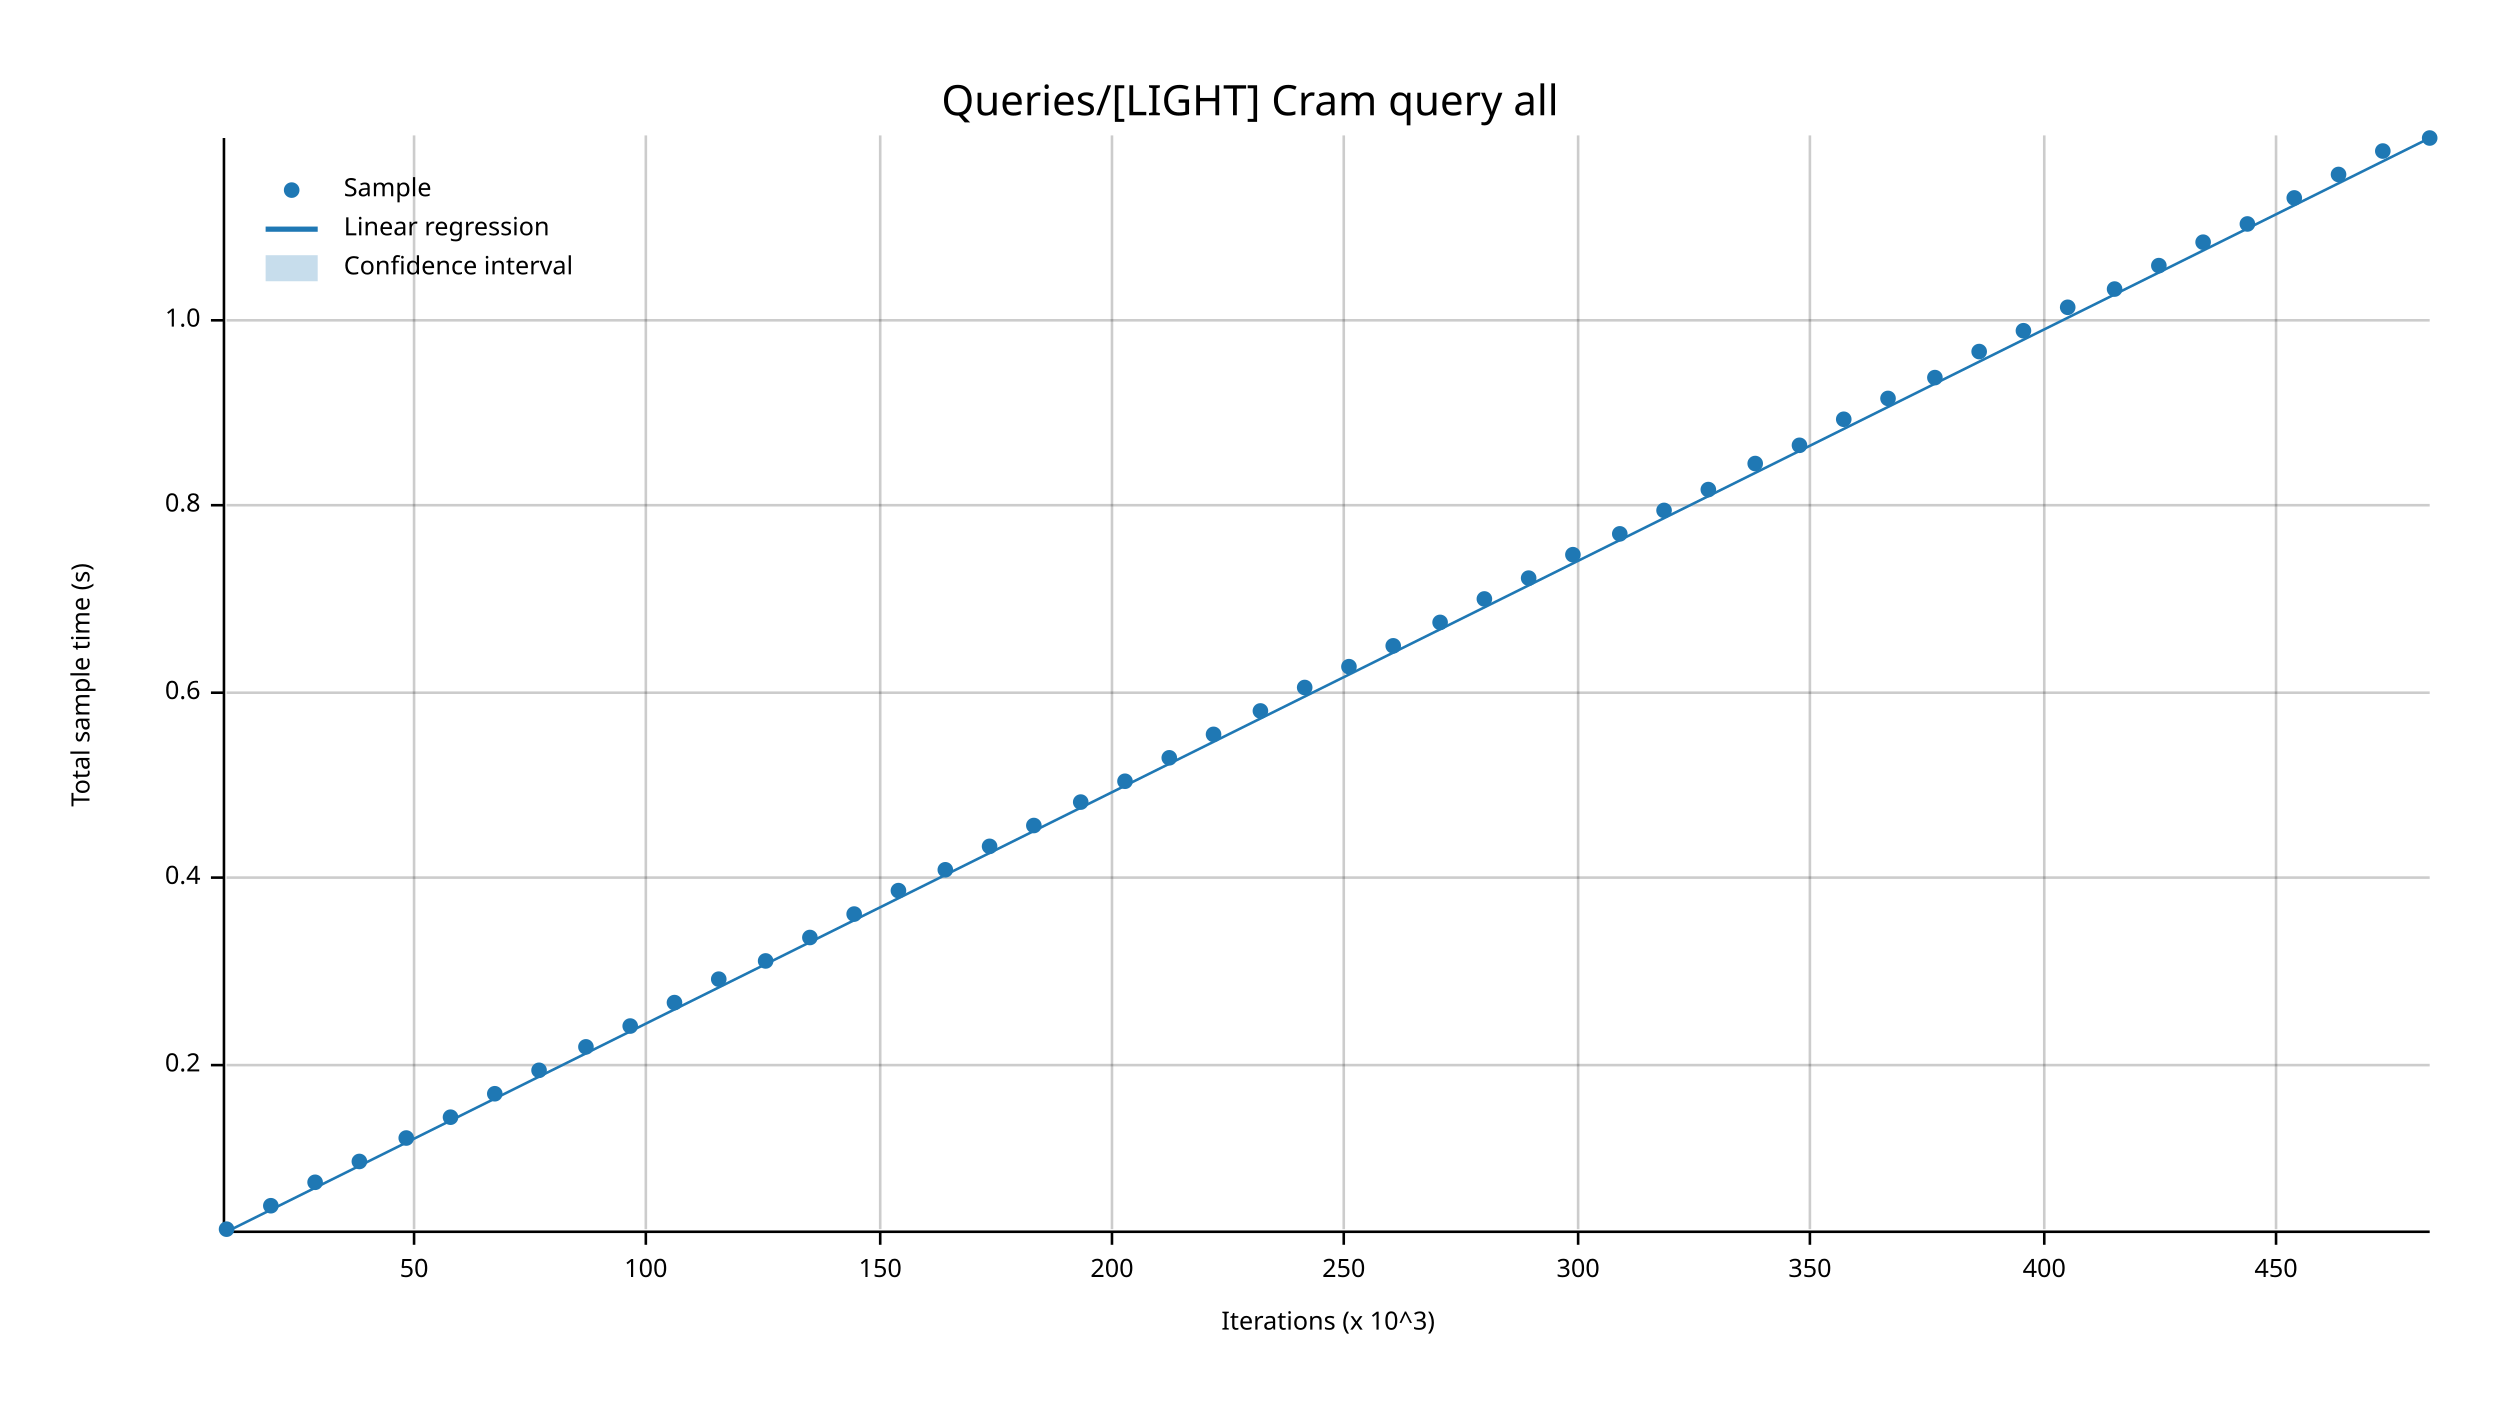
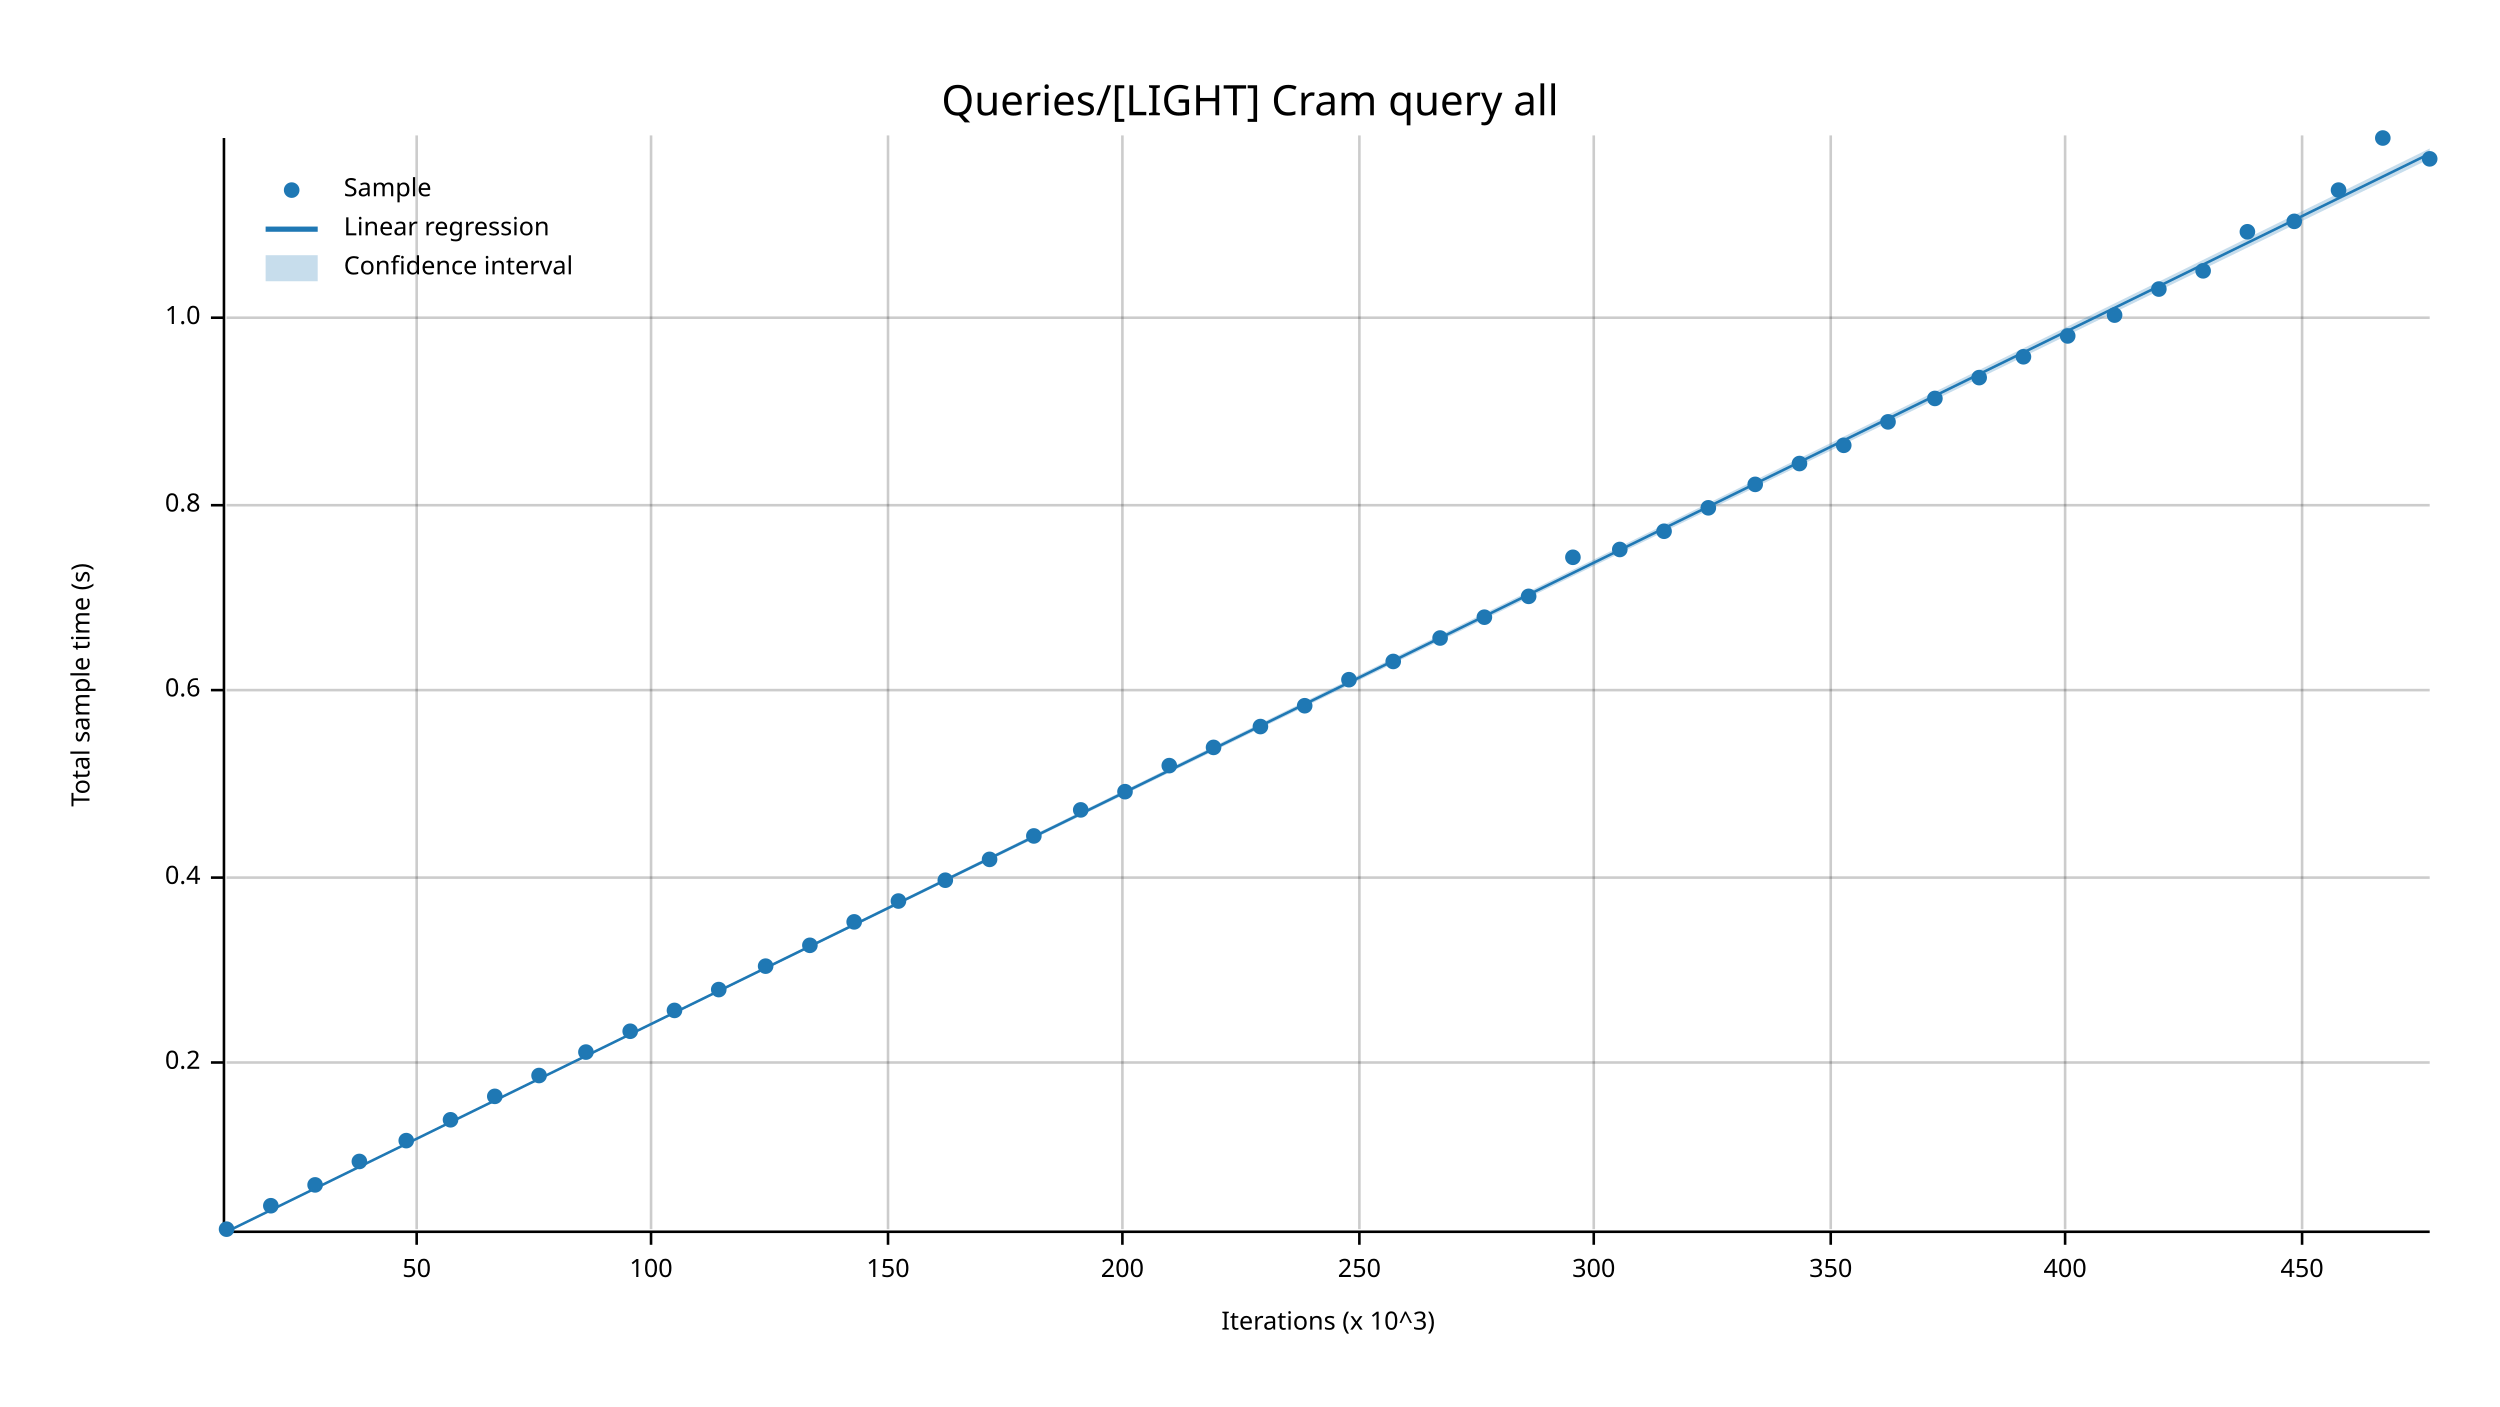
<svg xmlns="http://www.w3.org/2000/svg" width="960" height="540" viewBox="0 0 960 540">
  <text x="480" y="32" dy="0.76em" text-anchor="middle" font-family="sans-serif" font-size="16.129" opacity="1" fill="#000000">
Queries/[LIGHT] Cram query all
</text>
  <text x="27" y="263" dy="0.76em" text-anchor="middle" font-family="sans-serif" font-size="9.677" opacity="1" fill="#000000" transform="rotate(270, 27, 263)">
Total sample time (s)
</text>
  <text x="510" y="513" dy="-0.5ex" text-anchor="middle" font-family="sans-serif" font-size="9.677" opacity="1" fill="#000000">
Iterations (x 10^3)
</text>
-   <line opacity="0.2" stroke="#000000" stroke-width="1" x1="159" y1="472" x2="159" y2="52" />
-   <line opacity="0.2" stroke="#000000" stroke-width="1" x1="248" y1="472" x2="248" y2="52" />
-   <line opacity="0.2" stroke="#000000" stroke-width="1" x1="338" y1="472" x2="338" y2="52" />
-   <line opacity="0.2" stroke="#000000" stroke-width="1" x1="427" y1="472" x2="427" y2="52" />
-   <line opacity="0.2" stroke="#000000" stroke-width="1" x1="516" y1="472" x2="516" y2="52" />
-   <line opacity="0.2" stroke="#000000" stroke-width="1" x1="606" y1="472" x2="606" y2="52" />
-   <line opacity="0.2" stroke="#000000" stroke-width="1" x1="695" y1="472" x2="695" y2="52" />
-   <line opacity="0.2" stroke="#000000" stroke-width="1" x1="785" y1="472" x2="785" y2="52" />
-   <line opacity="0.2" stroke="#000000" stroke-width="1" x1="874" y1="472" x2="874" y2="52" />
-   <line opacity="0.2" stroke="#000000" stroke-width="1" x1="87" y1="409" x2="933" y2="409" />
+   <line opacity="0.2" stroke="#000000" stroke-width="1" x1="160" y1="472" x2="160" y2="52" />
+   <line opacity="0.2" stroke="#000000" stroke-width="1" x1="250" y1="472" x2="250" y2="52" />
+   <line opacity="0.2" stroke="#000000" stroke-width="1" x1="341" y1="472" x2="341" y2="52" />
+   <line opacity="0.2" stroke="#000000" stroke-width="1" x1="431" y1="472" x2="431" y2="52" />
+   <line opacity="0.2" stroke="#000000" stroke-width="1" x1="522" y1="472" x2="522" y2="52" />
+   <line opacity="0.2" stroke="#000000" stroke-width="1" x1="612" y1="472" x2="612" y2="52" />
+   <line opacity="0.2" stroke="#000000" stroke-width="1" x1="703" y1="472" x2="703" y2="52" />
+   <line opacity="0.2" stroke="#000000" stroke-width="1" x1="793" y1="472" x2="793" y2="52" />
+   <line opacity="0.2" stroke="#000000" stroke-width="1" x1="884" y1="472" x2="884" y2="52" />
+   <line opacity="0.2" stroke="#000000" stroke-width="1" x1="87" y1="408" x2="933" y2="408" />
  <line opacity="0.2" stroke="#000000" stroke-width="1" x1="87" y1="337" x2="933" y2="337" />
-   <line opacity="0.2" stroke="#000000" stroke-width="1" x1="87" y1="266" x2="933" y2="266" />
+   <line opacity="0.2" stroke="#000000" stroke-width="1" x1="87" y1="265" x2="933" y2="265" />
  <line opacity="0.2" stroke="#000000" stroke-width="1" x1="87" y1="194" x2="933" y2="194" />
-   <line opacity="0.2" stroke="#000000" stroke-width="1" x1="87" y1="123" x2="933" y2="123" />
+   <line opacity="0.2" stroke="#000000" stroke-width="1" x1="87" y1="122" x2="933" y2="122" />
  <polyline fill="none" opacity="1" stroke="#000000" stroke-width="1" points="86,53 86,473 " />
-   <text x="77" y="409" dy="0.5ex" text-anchor="end" font-family="sans-serif" font-size="9.677" opacity="1" fill="#000000">
+   <text x="77" y="408" dy="0.5ex" text-anchor="end" font-family="sans-serif" font-size="9.677" opacity="1" fill="#000000">
0.2
</text>
-   <polyline fill="none" opacity="1" stroke="#000000" stroke-width="1" points="81,409 86,409 " />
+   <polyline fill="none" opacity="1" stroke="#000000" stroke-width="1" points="81,408 86,408 " />
  <text x="77" y="337" dy="0.5ex" text-anchor="end" font-family="sans-serif" font-size="9.677" opacity="1" fill="#000000">
0.4
</text>
  <polyline fill="none" opacity="1" stroke="#000000" stroke-width="1" points="81,337 86,337 " />
-   <text x="77" y="266" dy="0.5ex" text-anchor="end" font-family="sans-serif" font-size="9.677" opacity="1" fill="#000000">
+   <text x="77" y="265" dy="0.5ex" text-anchor="end" font-family="sans-serif" font-size="9.677" opacity="1" fill="#000000">
0.6
</text>
-   <polyline fill="none" opacity="1" stroke="#000000" stroke-width="1" points="81,266 86,266 " />
+   <polyline fill="none" opacity="1" stroke="#000000" stroke-width="1" points="81,265 86,265 " />
  <text x="77" y="194" dy="0.5ex" text-anchor="end" font-family="sans-serif" font-size="9.677" opacity="1" fill="#000000">
0.8
</text>
  <polyline fill="none" opacity="1" stroke="#000000" stroke-width="1" points="81,194 86,194 " />
-   <text x="77" y="123" dy="0.5ex" text-anchor="end" font-family="sans-serif" font-size="9.677" opacity="1" fill="#000000">
+   <text x="77" y="122" dy="0.5ex" text-anchor="end" font-family="sans-serif" font-size="9.677" opacity="1" fill="#000000">
1.0
</text>
-   <polyline fill="none" opacity="1" stroke="#000000" stroke-width="1" points="81,123 86,123 " />
+   <polyline fill="none" opacity="1" stroke="#000000" stroke-width="1" points="81,122 86,122 " />
  <polyline fill="none" opacity="1" stroke="#000000" stroke-width="1" points="87,473 933,473 " />
-   <text x="159" y="483" dy="0.76em" text-anchor="middle" font-family="sans-serif" font-size="9.677" opacity="1" fill="#000000">
+   <text x="160" y="483" dy="0.76em" text-anchor="middle" font-family="sans-serif" font-size="9.677" opacity="1" fill="#000000">
50
</text>
-   <polyline fill="none" opacity="1" stroke="#000000" stroke-width="1" points="159,473 159,478 " />
-   <text x="248" y="483" dy="0.76em" text-anchor="middle" font-family="sans-serif" font-size="9.677" opacity="1" fill="#000000">
+   <polyline fill="none" opacity="1" stroke="#000000" stroke-width="1" points="160,473 160,478 " />
+   <text x="250" y="483" dy="0.76em" text-anchor="middle" font-family="sans-serif" font-size="9.677" opacity="1" fill="#000000">
100
</text>
-   <polyline fill="none" opacity="1" stroke="#000000" stroke-width="1" points="248,473 248,478 " />
-   <text x="338" y="483" dy="0.76em" text-anchor="middle" font-family="sans-serif" font-size="9.677" opacity="1" fill="#000000">
+   <polyline fill="none" opacity="1" stroke="#000000" stroke-width="1" points="250,473 250,478 " />
+   <text x="341" y="483" dy="0.76em" text-anchor="middle" font-family="sans-serif" font-size="9.677" opacity="1" fill="#000000">
150
</text>
-   <polyline fill="none" opacity="1" stroke="#000000" stroke-width="1" points="338,473 338,478 " />
-   <text x="427" y="483" dy="0.76em" text-anchor="middle" font-family="sans-serif" font-size="9.677" opacity="1" fill="#000000">
+   <polyline fill="none" opacity="1" stroke="#000000" stroke-width="1" points="341,473 341,478 " />
+   <text x="431" y="483" dy="0.76em" text-anchor="middle" font-family="sans-serif" font-size="9.677" opacity="1" fill="#000000">
200
</text>
-   <polyline fill="none" opacity="1" stroke="#000000" stroke-width="1" points="427,473 427,478 " />
-   <text x="516" y="483" dy="0.76em" text-anchor="middle" font-family="sans-serif" font-size="9.677" opacity="1" fill="#000000">
+   <polyline fill="none" opacity="1" stroke="#000000" stroke-width="1" points="431,473 431,478 " />
+   <text x="522" y="483" dy="0.76em" text-anchor="middle" font-family="sans-serif" font-size="9.677" opacity="1" fill="#000000">
250
</text>
-   <polyline fill="none" opacity="1" stroke="#000000" stroke-width="1" points="516,473 516,478 " />
-   <text x="606" y="483" dy="0.76em" text-anchor="middle" font-family="sans-serif" font-size="9.677" opacity="1" fill="#000000">
+   <polyline fill="none" opacity="1" stroke="#000000" stroke-width="1" points="522,473 522,478 " />
+   <text x="612" y="483" dy="0.76em" text-anchor="middle" font-family="sans-serif" font-size="9.677" opacity="1" fill="#000000">
300
</text>
-   <polyline fill="none" opacity="1" stroke="#000000" stroke-width="1" points="606,473 606,478 " />
-   <text x="695" y="483" dy="0.76em" text-anchor="middle" font-family="sans-serif" font-size="9.677" opacity="1" fill="#000000">
+   <polyline fill="none" opacity="1" stroke="#000000" stroke-width="1" points="612,473 612,478 " />
+   <text x="703" y="483" dy="0.76em" text-anchor="middle" font-family="sans-serif" font-size="9.677" opacity="1" fill="#000000">
350
</text>
-   <polyline fill="none" opacity="1" stroke="#000000" stroke-width="1" points="695,473 695,478 " />
-   <text x="785" y="483" dy="0.76em" text-anchor="middle" font-family="sans-serif" font-size="9.677" opacity="1" fill="#000000">
+   <polyline fill="none" opacity="1" stroke="#000000" stroke-width="1" points="703,473 703,478 " />
+   <text x="793" y="483" dy="0.76em" text-anchor="middle" font-family="sans-serif" font-size="9.677" opacity="1" fill="#000000">
400
</text>
-   <polyline fill="none" opacity="1" stroke="#000000" stroke-width="1" points="785,473 785,478 " />
-   <text x="874" y="483" dy="0.76em" text-anchor="middle" font-family="sans-serif" font-size="9.677" opacity="1" fill="#000000">
+   <polyline fill="none" opacity="1" stroke="#000000" stroke-width="1" points="793,473 793,478 " />
+   <text x="884" y="483" dy="0.76em" text-anchor="middle" font-family="sans-serif" font-size="9.677" opacity="1" fill="#000000">
450
</text>
-   <polyline fill="none" opacity="1" stroke="#000000" stroke-width="1" points="874,473 874,478 " />
+   <polyline fill="none" opacity="1" stroke="#000000" stroke-width="1" points="884,473 884,478 " />
  <circle cx="87" cy="472" r="3" opacity="1" fill="#1F78B4" stroke="none" stroke-width="1" />
  <circle cx="104" cy="463" r="3" opacity="1" fill="#1F78B4" stroke="none" stroke-width="1" />
-   <circle cx="121" cy="454" r="3" opacity="1" fill="#1F78B4" stroke="none" stroke-width="1" />
+   <circle cx="121" cy="455" r="3" opacity="1" fill="#1F78B4" stroke="none" stroke-width="1" />
  <circle cx="138" cy="446" r="3" opacity="1" fill="#1F78B4" stroke="none" stroke-width="1" />
-   <circle cx="156" cy="437" r="3" opacity="1" fill="#1F78B4" stroke="none" stroke-width="1" />
-   <circle cx="173" cy="429" r="3" opacity="1" fill="#1F78B4" stroke="none" stroke-width="1" />
-   <circle cx="190" cy="420" r="3" opacity="1" fill="#1F78B4" stroke="none" stroke-width="1" />
-   <circle cx="207" cy="411" r="3" opacity="1" fill="#1F78B4" stroke="none" stroke-width="1" />
-   <circle cx="225" cy="402" r="3" opacity="1" fill="#1F78B4" stroke="none" stroke-width="1" />
-   <circle cx="242" cy="394" r="3" opacity="1" fill="#1F78B4" stroke="none" stroke-width="1" />
-   <circle cx="259" cy="385" r="3" opacity="1" fill="#1F78B4" stroke="none" stroke-width="1" />
-   <circle cx="276" cy="376" r="3" opacity="1" fill="#1F78B4" stroke="none" stroke-width="1" />
-   <circle cx="294" cy="369" r="3" opacity="1" fill="#1F78B4" stroke="none" stroke-width="1" />
-   <circle cx="311" cy="360" r="3" opacity="1" fill="#1F78B4" stroke="none" stroke-width="1" />
-   <circle cx="328" cy="351" r="3" opacity="1" fill="#1F78B4" stroke="none" stroke-width="1" />
-   <circle cx="345" cy="342" r="3" opacity="1" fill="#1F78B4" stroke="none" stroke-width="1" />
-   <circle cx="363" cy="334" r="3" opacity="1" fill="#1F78B4" stroke="none" stroke-width="1" />
-   <circle cx="380" cy="325" r="3" opacity="1" fill="#1F78B4" stroke="none" stroke-width="1" />
-   <circle cx="397" cy="317" r="3" opacity="1" fill="#1F78B4" stroke="none" stroke-width="1" />
-   <circle cx="415" cy="308" r="3" opacity="1" fill="#1F78B4" stroke="none" stroke-width="1" />
-   <circle cx="432" cy="300" r="3" opacity="1" fill="#1F78B4" stroke="none" stroke-width="1" />
-   <circle cx="449" cy="291" r="3" opacity="1" fill="#1F78B4" stroke="none" stroke-width="1" />
-   <circle cx="466" cy="282" r="3" opacity="1" fill="#1F78B4" stroke="none" stroke-width="1" />
-   <circle cx="484" cy="273" r="3" opacity="1" fill="#1F78B4" stroke="none" stroke-width="1" />
-   <circle cx="501" cy="264" r="3" opacity="1" fill="#1F78B4" stroke="none" stroke-width="1" />
-   <circle cx="518" cy="256" r="3" opacity="1" fill="#1F78B4" stroke="none" stroke-width="1" />
-   <circle cx="535" cy="248" r="3" opacity="1" fill="#1F78B4" stroke="none" stroke-width="1" />
-   <circle cx="553" cy="239" r="3" opacity="1" fill="#1F78B4" stroke="none" stroke-width="1" />
-   <circle cx="570" cy="230" r="3" opacity="1" fill="#1F78B4" stroke="none" stroke-width="1" />
-   <circle cx="587" cy="222" r="3" opacity="1" fill="#1F78B4" stroke="none" stroke-width="1" />
-   <circle cx="604" cy="213" r="3" opacity="1" fill="#1F78B4" stroke="none" stroke-width="1" />
-   <circle cx="622" cy="205" r="3" opacity="1" fill="#1F78B4" stroke="none" stroke-width="1" />
-   <circle cx="639" cy="196" r="3" opacity="1" fill="#1F78B4" stroke="none" stroke-width="1" />
-   <circle cx="656" cy="188" r="3" opacity="1" fill="#1F78B4" stroke="none" stroke-width="1" />
-   <circle cx="674" cy="178" r="3" opacity="1" fill="#1F78B4" stroke="none" stroke-width="1" />
-   <circle cx="691" cy="171" r="3" opacity="1" fill="#1F78B4" stroke="none" stroke-width="1" />
-   <circle cx="708" cy="161" r="3" opacity="1" fill="#1F78B4" stroke="none" stroke-width="1" />
-   <circle cx="725" cy="153" r="3" opacity="1" fill="#1F78B4" stroke="none" stroke-width="1" />
-   <circle cx="743" cy="145" r="3" opacity="1" fill="#1F78B4" stroke="none" stroke-width="1" />
-   <circle cx="760" cy="135" r="3" opacity="1" fill="#1F78B4" stroke="none" stroke-width="1" />
-   <circle cx="777" cy="127" r="3" opacity="1" fill="#1F78B4" stroke="none" stroke-width="1" />
-   <circle cx="794" cy="118" r="3" opacity="1" fill="#1F78B4" stroke="none" stroke-width="1" />
-   <circle cx="812" cy="111" r="3" opacity="1" fill="#1F78B4" stroke="none" stroke-width="1" />
-   <circle cx="829" cy="102" r="3" opacity="1" fill="#1F78B4" stroke="none" stroke-width="1" />
-   <circle cx="846" cy="93" r="3" opacity="1" fill="#1F78B4" stroke="none" stroke-width="1" />
-   <circle cx="863" cy="86" r="3" opacity="1" fill="#1F78B4" stroke="none" stroke-width="1" />
-   <circle cx="881" cy="76" r="3" opacity="1" fill="#1F78B4" stroke="none" stroke-width="1" />
-   <circle cx="898" cy="67" r="3" opacity="1" fill="#1F78B4" stroke="none" stroke-width="1" />
-   <circle cx="915" cy="58" r="3" opacity="1" fill="#1F78B4" stroke="none" stroke-width="1" />
-   <circle cx="933" cy="53" r="3" opacity="1" fill="#1F78B4" stroke="none" stroke-width="1" />
-   <polyline fill="none" opacity="1" stroke="#1F78B4" stroke-width="1" points="87,473 933,53 " />
-   <polygon opacity="0.25" fill="#1F78B4" points="87,473 933,53 933,53 " />
+   <circle cx="156" cy="438" r="3" opacity="1" fill="#1F78B4" stroke="none" stroke-width="1" />
+   <circle cx="173" cy="430" r="3" opacity="1" fill="#1F78B4" stroke="none" stroke-width="1" />
+   <circle cx="190" cy="421" r="3" opacity="1" fill="#1F78B4" stroke="none" stroke-width="1" />
+   <circle cx="207" cy="413" r="3" opacity="1" fill="#1F78B4" stroke="none" stroke-width="1" />
+   <circle cx="225" cy="404" r="3" opacity="1" fill="#1F78B4" stroke="none" stroke-width="1" />
+   <circle cx="242" cy="396" r="3" opacity="1" fill="#1F78B4" stroke="none" stroke-width="1" />
+   <circle cx="259" cy="388" r="3" opacity="1" fill="#1F78B4" stroke="none" stroke-width="1" />
+   <circle cx="276" cy="380" r="3" opacity="1" fill="#1F78B4" stroke="none" stroke-width="1" />
+   <circle cx="294" cy="371" r="3" opacity="1" fill="#1F78B4" stroke="none" stroke-width="1" />
+   <circle cx="311" cy="363" r="3" opacity="1" fill="#1F78B4" stroke="none" stroke-width="1" />
+   <circle cx="328" cy="354" r="3" opacity="1" fill="#1F78B4" stroke="none" stroke-width="1" />
+   <circle cx="345" cy="346" r="3" opacity="1" fill="#1F78B4" stroke="none" stroke-width="1" />
+   <circle cx="363" cy="338" r="3" opacity="1" fill="#1F78B4" stroke="none" stroke-width="1" />
+   <circle cx="380" cy="330" r="3" opacity="1" fill="#1F78B4" stroke="none" stroke-width="1" />
+   <circle cx="397" cy="321" r="3" opacity="1" fill="#1F78B4" stroke="none" stroke-width="1" />
+   <circle cx="415" cy="311" r="3" opacity="1" fill="#1F78B4" stroke="none" stroke-width="1" />
+   <circle cx="432" cy="304" r="3" opacity="1" fill="#1F78B4" stroke="none" stroke-width="1" />
+   <circle cx="449" cy="294" r="3" opacity="1" fill="#1F78B4" stroke="none" stroke-width="1" />
+   <circle cx="466" cy="287" r="3" opacity="1" fill="#1F78B4" stroke="none" stroke-width="1" />
+   <circle cx="484" cy="279" r="3" opacity="1" fill="#1F78B4" stroke="none" stroke-width="1" />
+   <circle cx="501" cy="271" r="3" opacity="1" fill="#1F78B4" stroke="none" stroke-width="1" />
+   <circle cx="518" cy="261" r="3" opacity="1" fill="#1F78B4" stroke="none" stroke-width="1" />
+   <circle cx="535" cy="254" r="3" opacity="1" fill="#1F78B4" stroke="none" stroke-width="1" />
+   <circle cx="553" cy="245" r="3" opacity="1" fill="#1F78B4" stroke="none" stroke-width="1" />
+   <circle cx="570" cy="237" r="3" opacity="1" fill="#1F78B4" stroke="none" stroke-width="1" />
+   <circle cx="587" cy="229" r="3" opacity="1" fill="#1F78B4" stroke="none" stroke-width="1" />
+   <circle cx="604" cy="214" r="3" opacity="1" fill="#1F78B4" stroke="none" stroke-width="1" />
+   <circle cx="622" cy="211" r="3" opacity="1" fill="#1F78B4" stroke="none" stroke-width="1" />
+   <circle cx="639" cy="204" r="3" opacity="1" fill="#1F78B4" stroke="none" stroke-width="1" />
+   <circle cx="656" cy="195" r="3" opacity="1" fill="#1F78B4" stroke="none" stroke-width="1" />
+   <circle cx="674" cy="186" r="3" opacity="1" fill="#1F78B4" stroke="none" stroke-width="1" />
+   <circle cx="691" cy="178" r="3" opacity="1" fill="#1F78B4" stroke="none" stroke-width="1" />
+   <circle cx="708" cy="171" r="3" opacity="1" fill="#1F78B4" stroke="none" stroke-width="1" />
+   <circle cx="725" cy="162" r="3" opacity="1" fill="#1F78B4" stroke="none" stroke-width="1" />
+   <circle cx="743" cy="153" r="3" opacity="1" fill="#1F78B4" stroke="none" stroke-width="1" />
+   <circle cx="760" cy="145" r="3" opacity="1" fill="#1F78B4" stroke="none" stroke-width="1" />
+   <circle cx="777" cy="137" r="3" opacity="1" fill="#1F78B4" stroke="none" stroke-width="1" />
+   <circle cx="794" cy="129" r="3" opacity="1" fill="#1F78B4" stroke="none" stroke-width="1" />
+   <circle cx="812" cy="121" r="3" opacity="1" fill="#1F78B4" stroke="none" stroke-width="1" />
+   <circle cx="829" cy="111" r="3" opacity="1" fill="#1F78B4" stroke="none" stroke-width="1" />
+   <circle cx="846" cy="104" r="3" opacity="1" fill="#1F78B4" stroke="none" stroke-width="1" />
+   <circle cx="863" cy="89" r="3" opacity="1" fill="#1F78B4" stroke="none" stroke-width="1" />
+   <circle cx="881" cy="85" r="3" opacity="1" fill="#1F78B4" stroke="none" stroke-width="1" />
+   <circle cx="898" cy="73" r="3" opacity="1" fill="#1F78B4" stroke="none" stroke-width="1" />
+   <circle cx="915" cy="53" r="3" opacity="1" fill="#1F78B4" stroke="none" stroke-width="1" />
+   <circle cx="933" cy="61" r="3" opacity="1" fill="#1F78B4" stroke="none" stroke-width="1" />
+   <polyline fill="none" opacity="1" stroke="#1F78B4" stroke-width="1" points="87,473 933,59 " />
+   <polygon opacity="0.25" fill="#1F78B4" points="87,473 933,61 933,57 " />
  <text x="132" y="68" dy="0.76em" text-anchor="start" font-family="sans-serif" font-size="9.677" opacity="1" fill="#000000">
Sample
</text>
  <text x="132" y="83" dy="0.76em" text-anchor="start" font-family="sans-serif" font-size="9.677" opacity="1" fill="#000000">
Linear regression
</text>
  <text x="132" y="98" dy="0.76em" text-anchor="start" font-family="sans-serif" font-size="9.677" opacity="1" fill="#000000">
Confidence interval
</text>
  <circle cx="112" cy="73" r="3" opacity="1" fill="#1F78B4" stroke="none" stroke-width="1" />
  <polyline fill="none" opacity="1" stroke="#1F78B4" stroke-width="2" points="102,88 122,88 " />
  <rect x="102" y="98" width="20" height="10" opacity="0.25" fill="#1F78B4" stroke="none" />
</svg>
